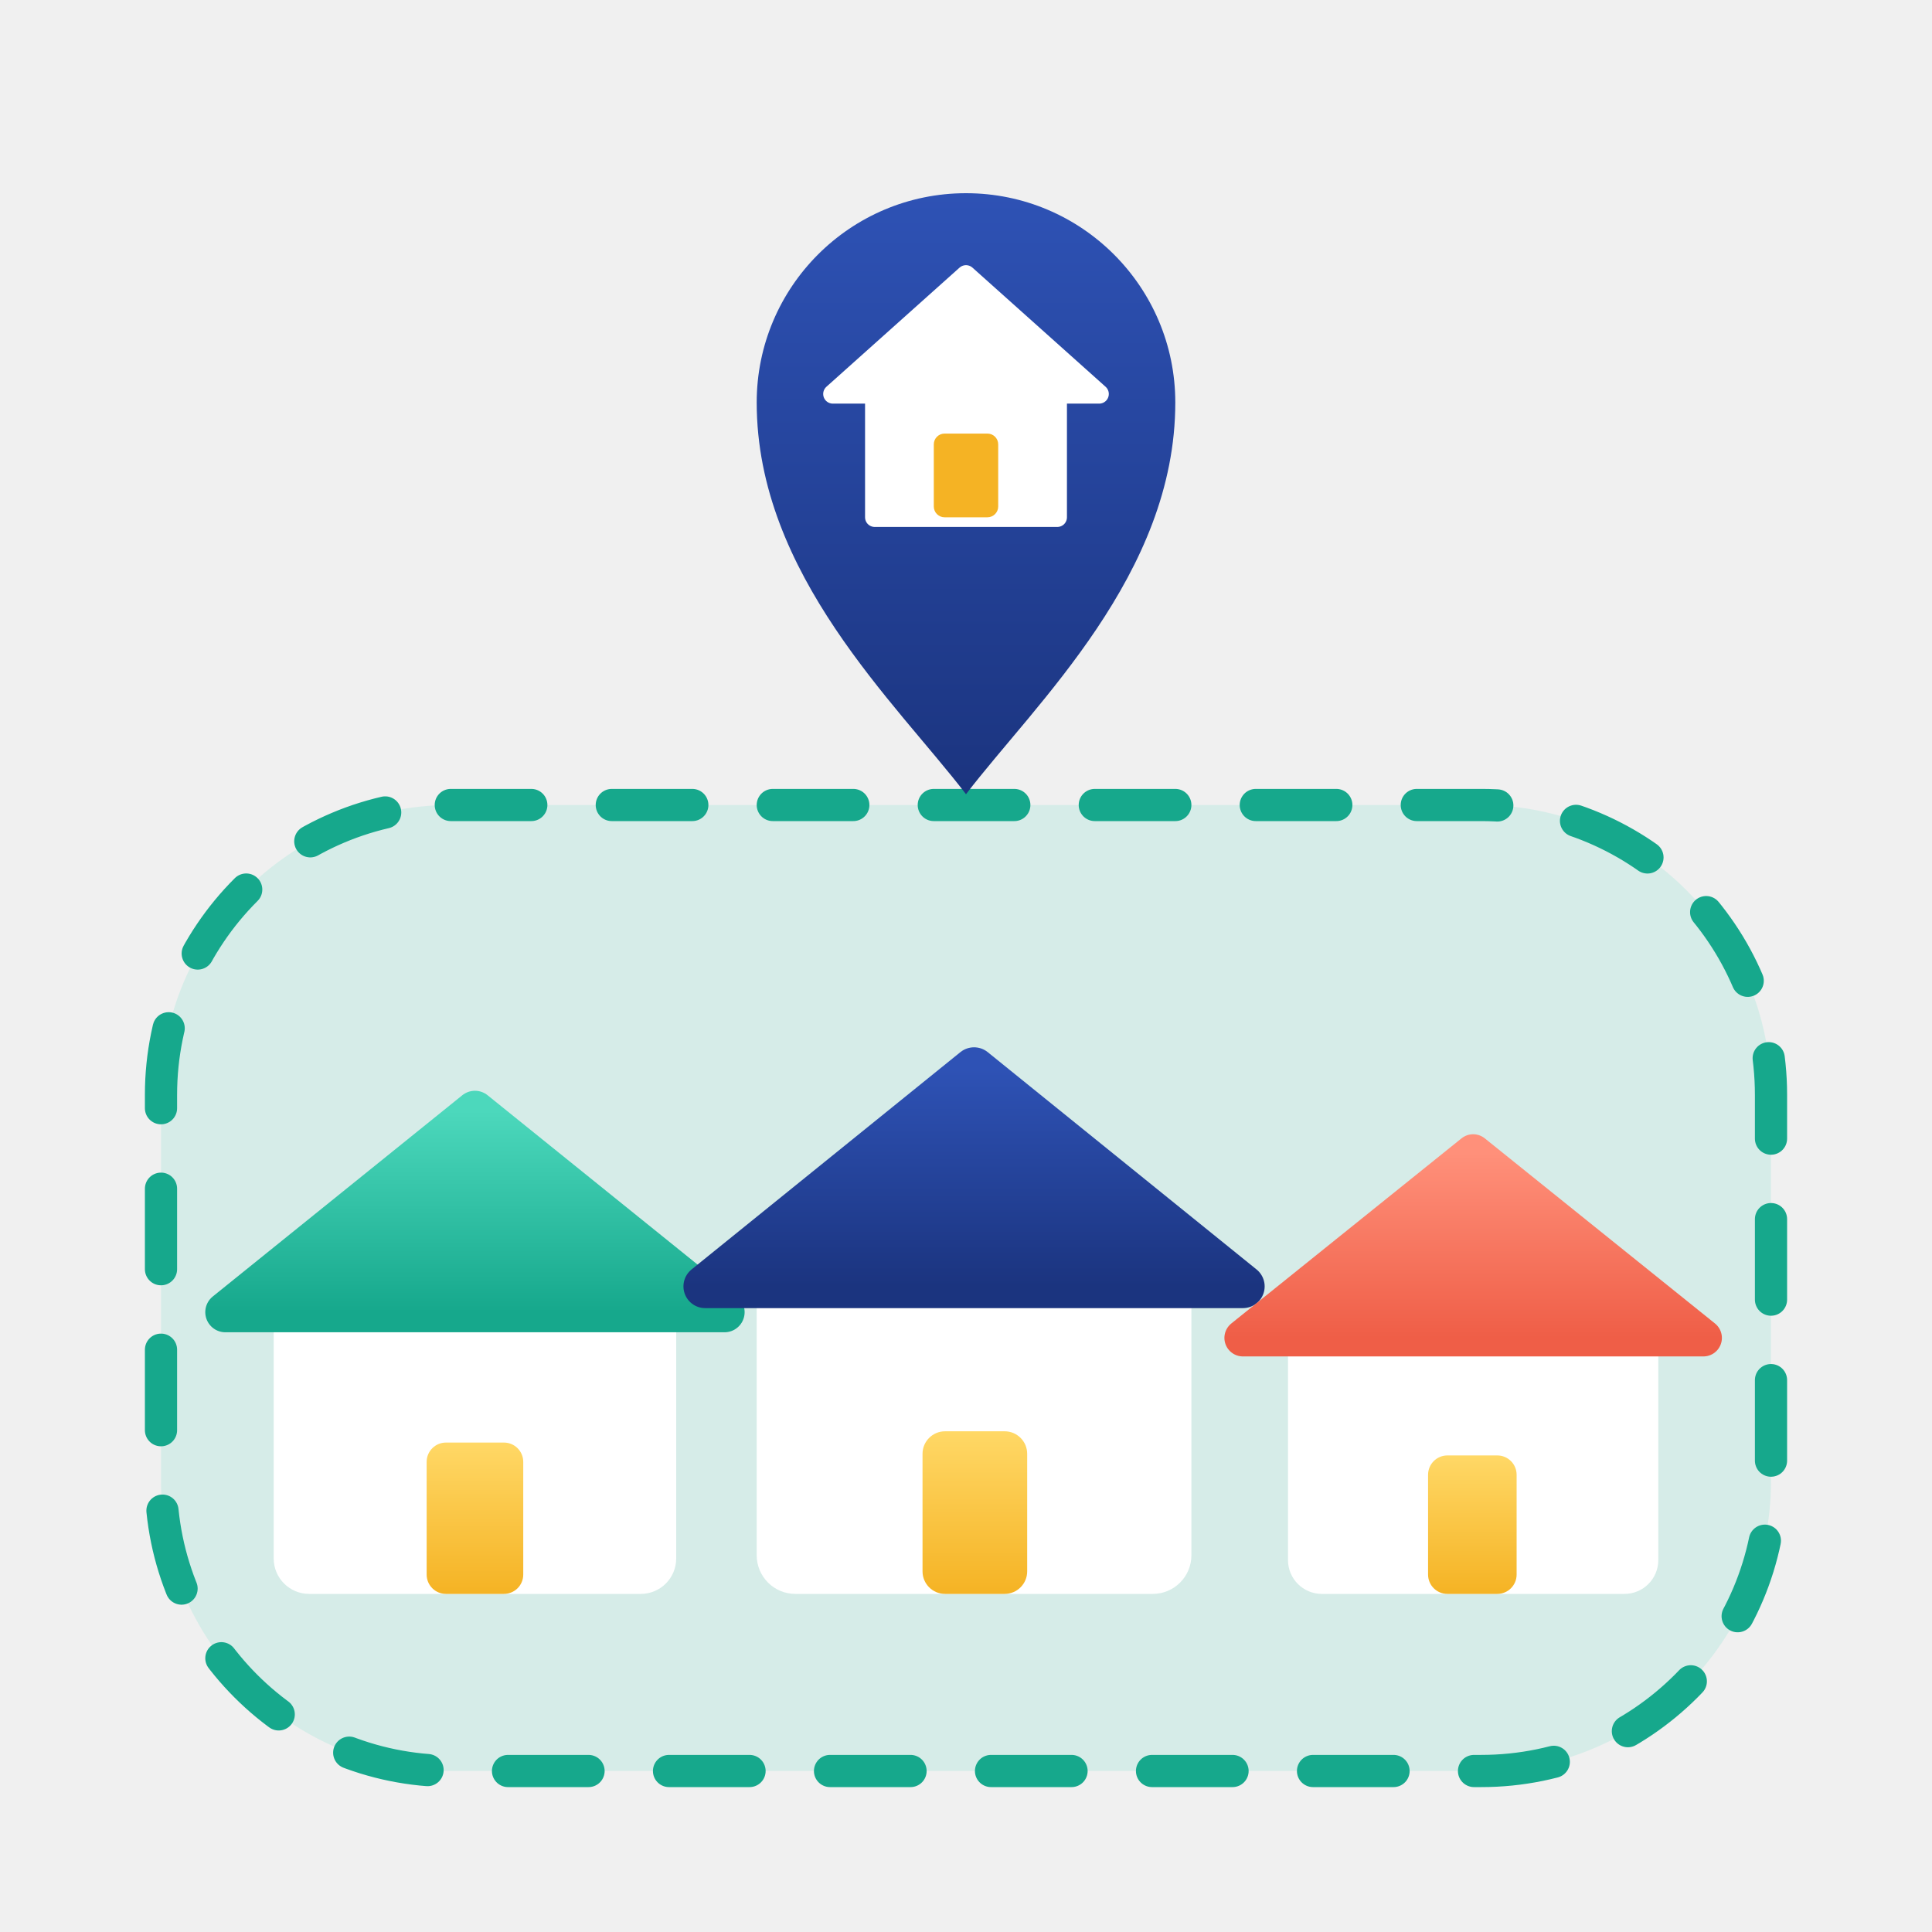
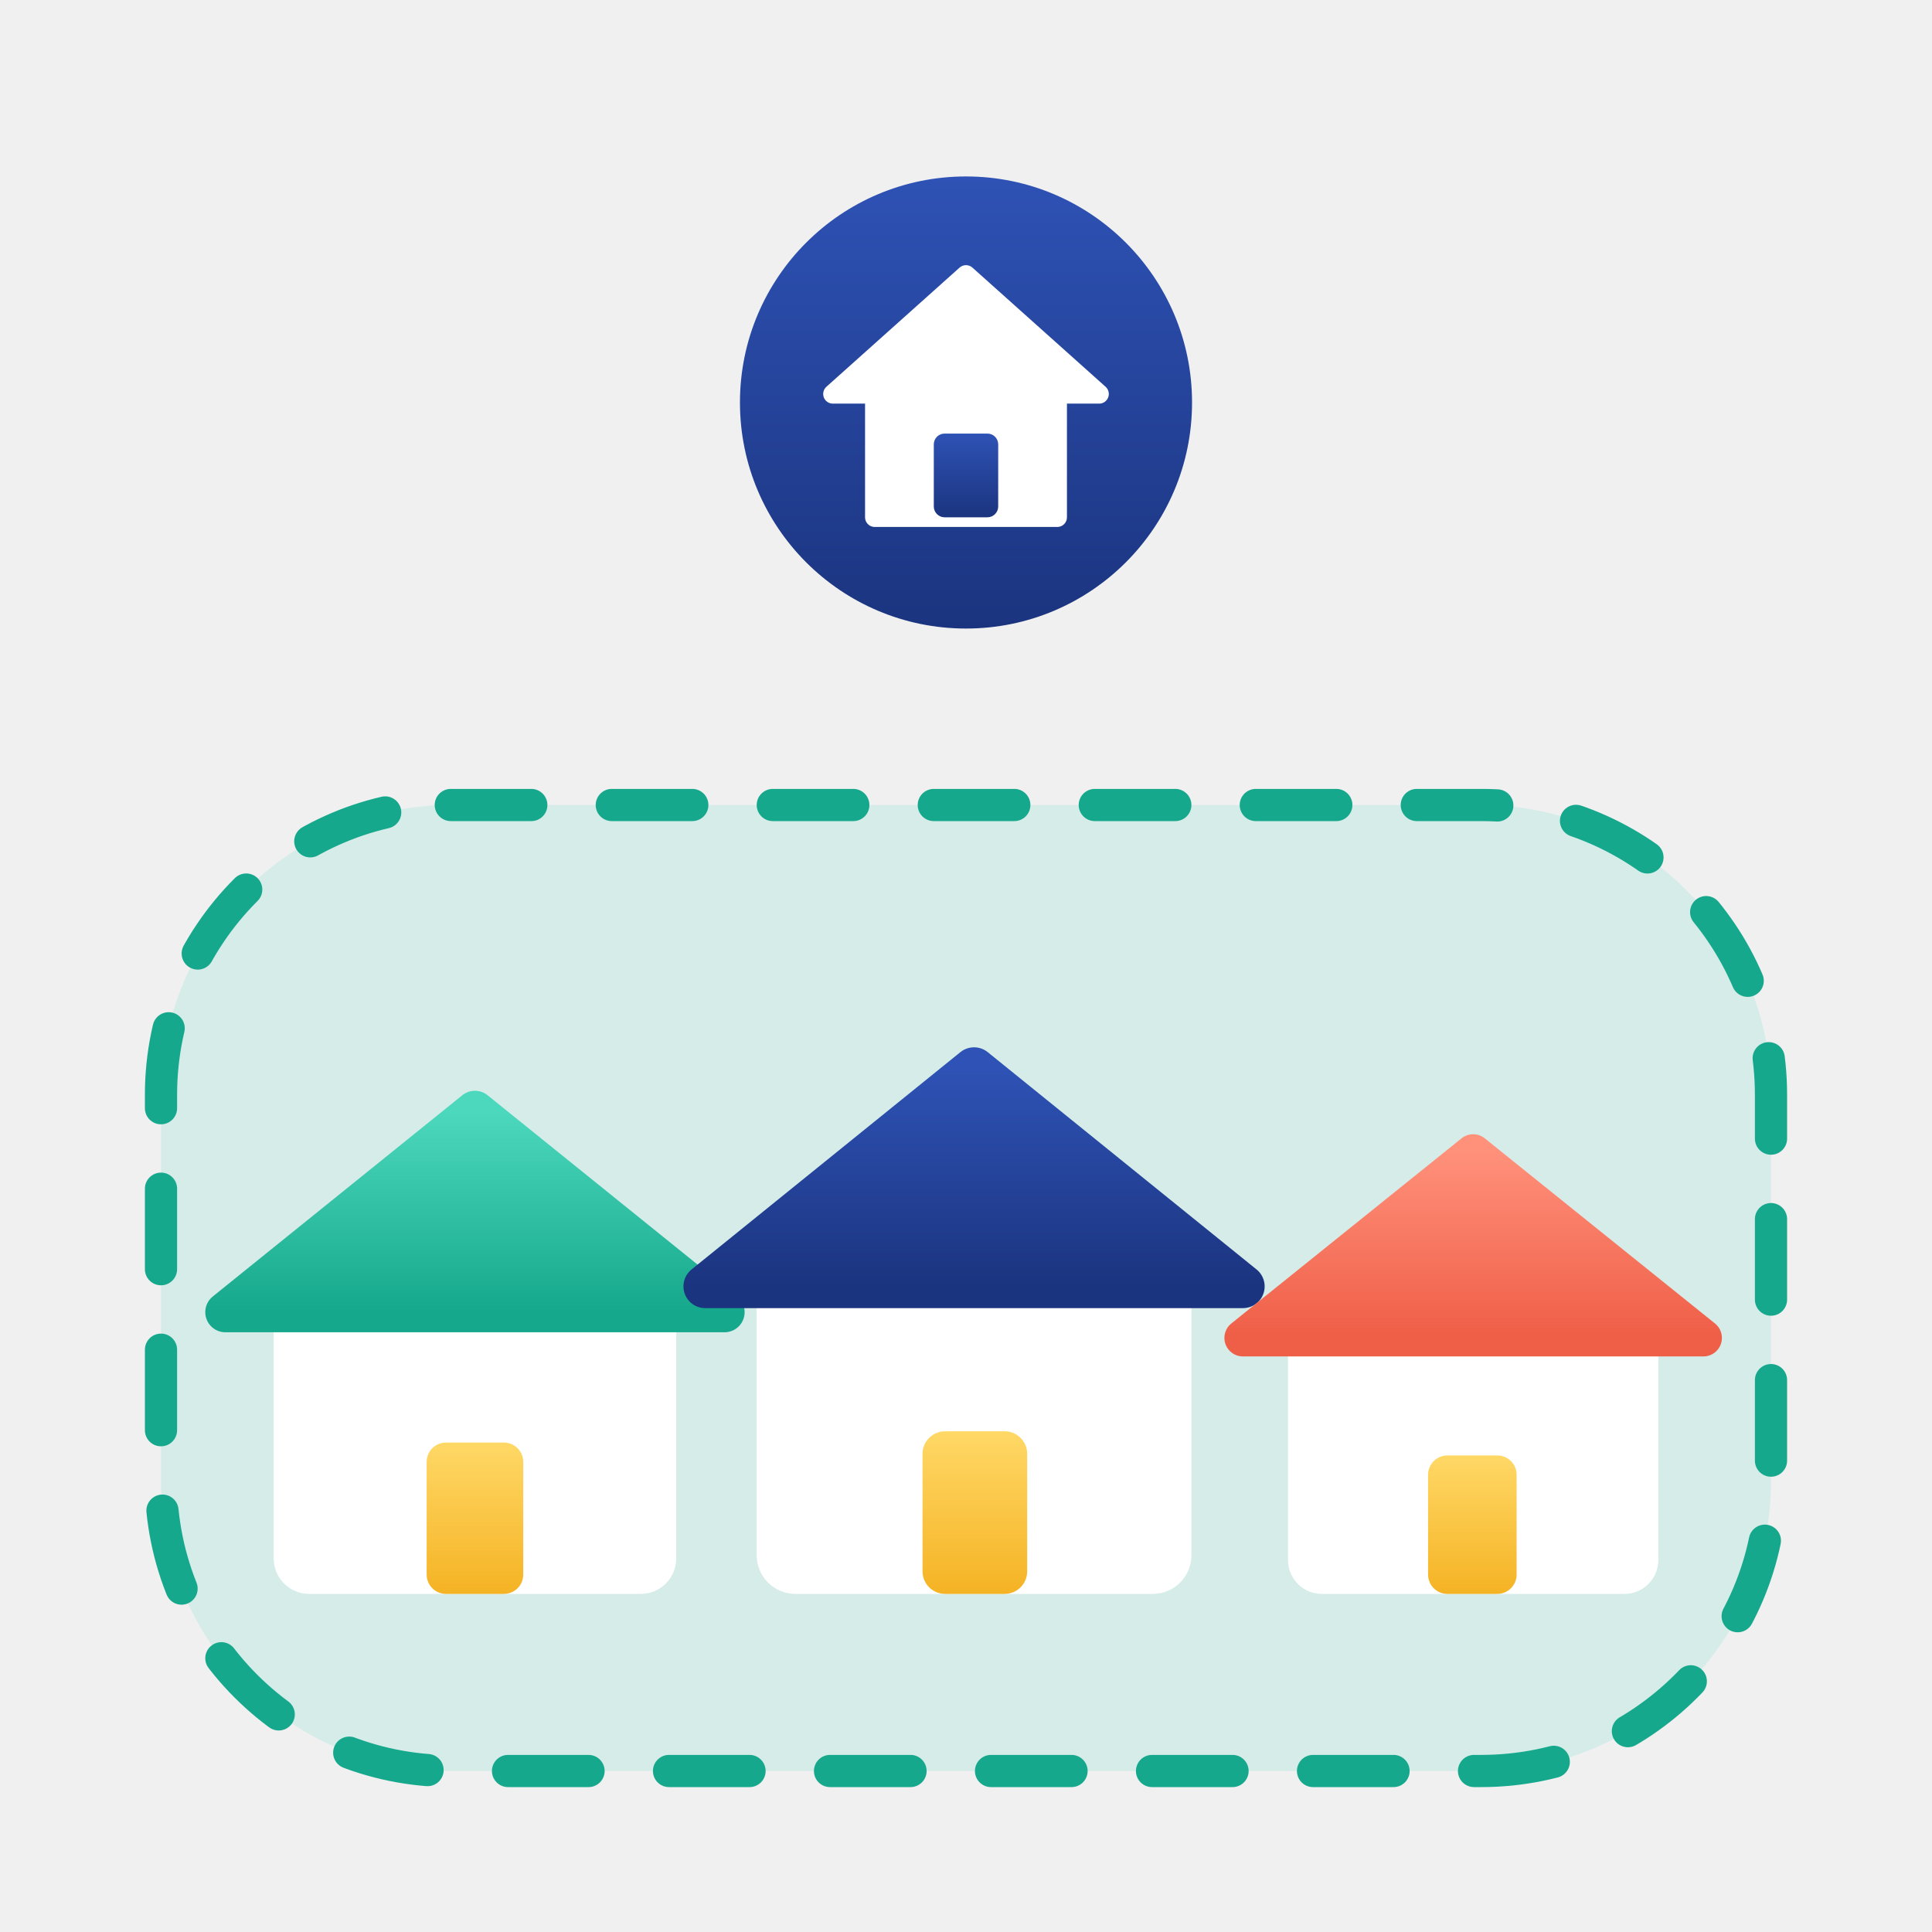
<svg xmlns="http://www.w3.org/2000/svg" width="120" height="120" viewBox="0 0 120 120" fill="none">
  <defs>
    <linearGradient id="banner_moatown-mintv" x1="0" y1="0" x2="0" y2="1">
      <stop offset="0" stop-color="#4CD8BC" />
      <stop offset="1" stop-color="#16A88C" />
    </linearGradient>
    <linearGradient id="banner_moatown-yelv" x1="0" y1="0" x2="0" y2="1">
      <stop offset="0" stop-color="#FFD866" />
      <stop offset="1" stop-color="#F5B324" />
    </linearGradient>
    <linearGradient id="banner_moatown-navyv" x1="0" y1="0" x2="0" y2="1">
      <stop offset="0" stop-color="#2E52B5" />
      <stop offset="1" stop-color="#1B347F" />
    </linearGradient>
    <linearGradient id="banner_moatown-corv" x1="0" y1="0" x2="0" y2="1">
      <stop offset="0" stop-color="#FF907A" />
      <stop offset="1" stop-color="#EF5E47" />
    </linearGradient>
  </defs>
  <rect x="10" y="50" width="100" height="60" rx="18" fill="#4CD8BC" fill-opacity=".16" />
  <rect x="10" y="50" width="100" height="60" rx="18" stroke="#16A88C" stroke-width="2" stroke-dasharray="5 5" stroke-linecap="round" />
  <rect x="17" y="79.5" width="25" height="19.5" rx="2.2" fill="#FFFFFF" />
  <path d="M14.0 81.5L29.5 69.0L45.0 81.5Z" fill="url(#banner_moatown-mintv)" stroke="url(#banner_moatown-mintv)" stroke-width="2.5" stroke-linejoin="round" />
  <rect x="26.5" y="89.6" width="6.0" height="9.4" rx="1.2" fill="url(#banner_moatown-yelv)" />
  <rect x="47" y="77.9" width="27" height="21.1" rx="2.4" fill="#FFFFFF" />
  <path d="M43.8 79.9L60.5 66.4L77.2 79.9Z" fill="url(#banner_moatown-navyv)" stroke="url(#banner_moatown-navyv)" stroke-width="2.7" stroke-linejoin="round" />
  <rect x="57.3" y="88.9" width="6.5" height="10.1" rx="1.4" fill="url(#banner_moatown-yelv)" />
  <rect x="80" y="81.1" width="23" height="17.9" rx="2.1" fill="#FFFFFF" />
  <path d="M77.2 83.1L91.5 71.6L105.8 83.1Z" fill="url(#banner_moatown-corv)" stroke="url(#banner_moatown-corv)" stroke-width="2.3" stroke-linejoin="round" />
  <rect x="88.7" y="90.4" width="5.5" height="8.6" rx="1.2" fill="url(#banner_moatown-yelv)" />
-   <path d="M60.00 49.33C55.67 43.67 47.00 35.67 47.00 25.00A13.00 13.00 0 0 1 73.00 25.00C73.00 35.67 64.33 43.67 60.00 49.33Z" fill="url(#banner_moatown-navyv)" />
+   <circle cx="60" cy="25" r="14.04" fill="url(#banner_moatown-navyv)" />
  <path d="M60.00 17.07L68.27 24.47H65.67V32.13H54.33V24.47H51.73Z" fill="#fff" stroke="#fff" stroke-width="1.20" stroke-linejoin="round" />
-   <rect x="58.00" y="26.93" width="4.00" height="5.20" rx="0.67" fill="#F5B324" />
+   <rect x="58.00" y="26.93" width="4.00" height="5.20" rx="0.67" fill="url(#banner_moatown-navyv)" />
</svg>
